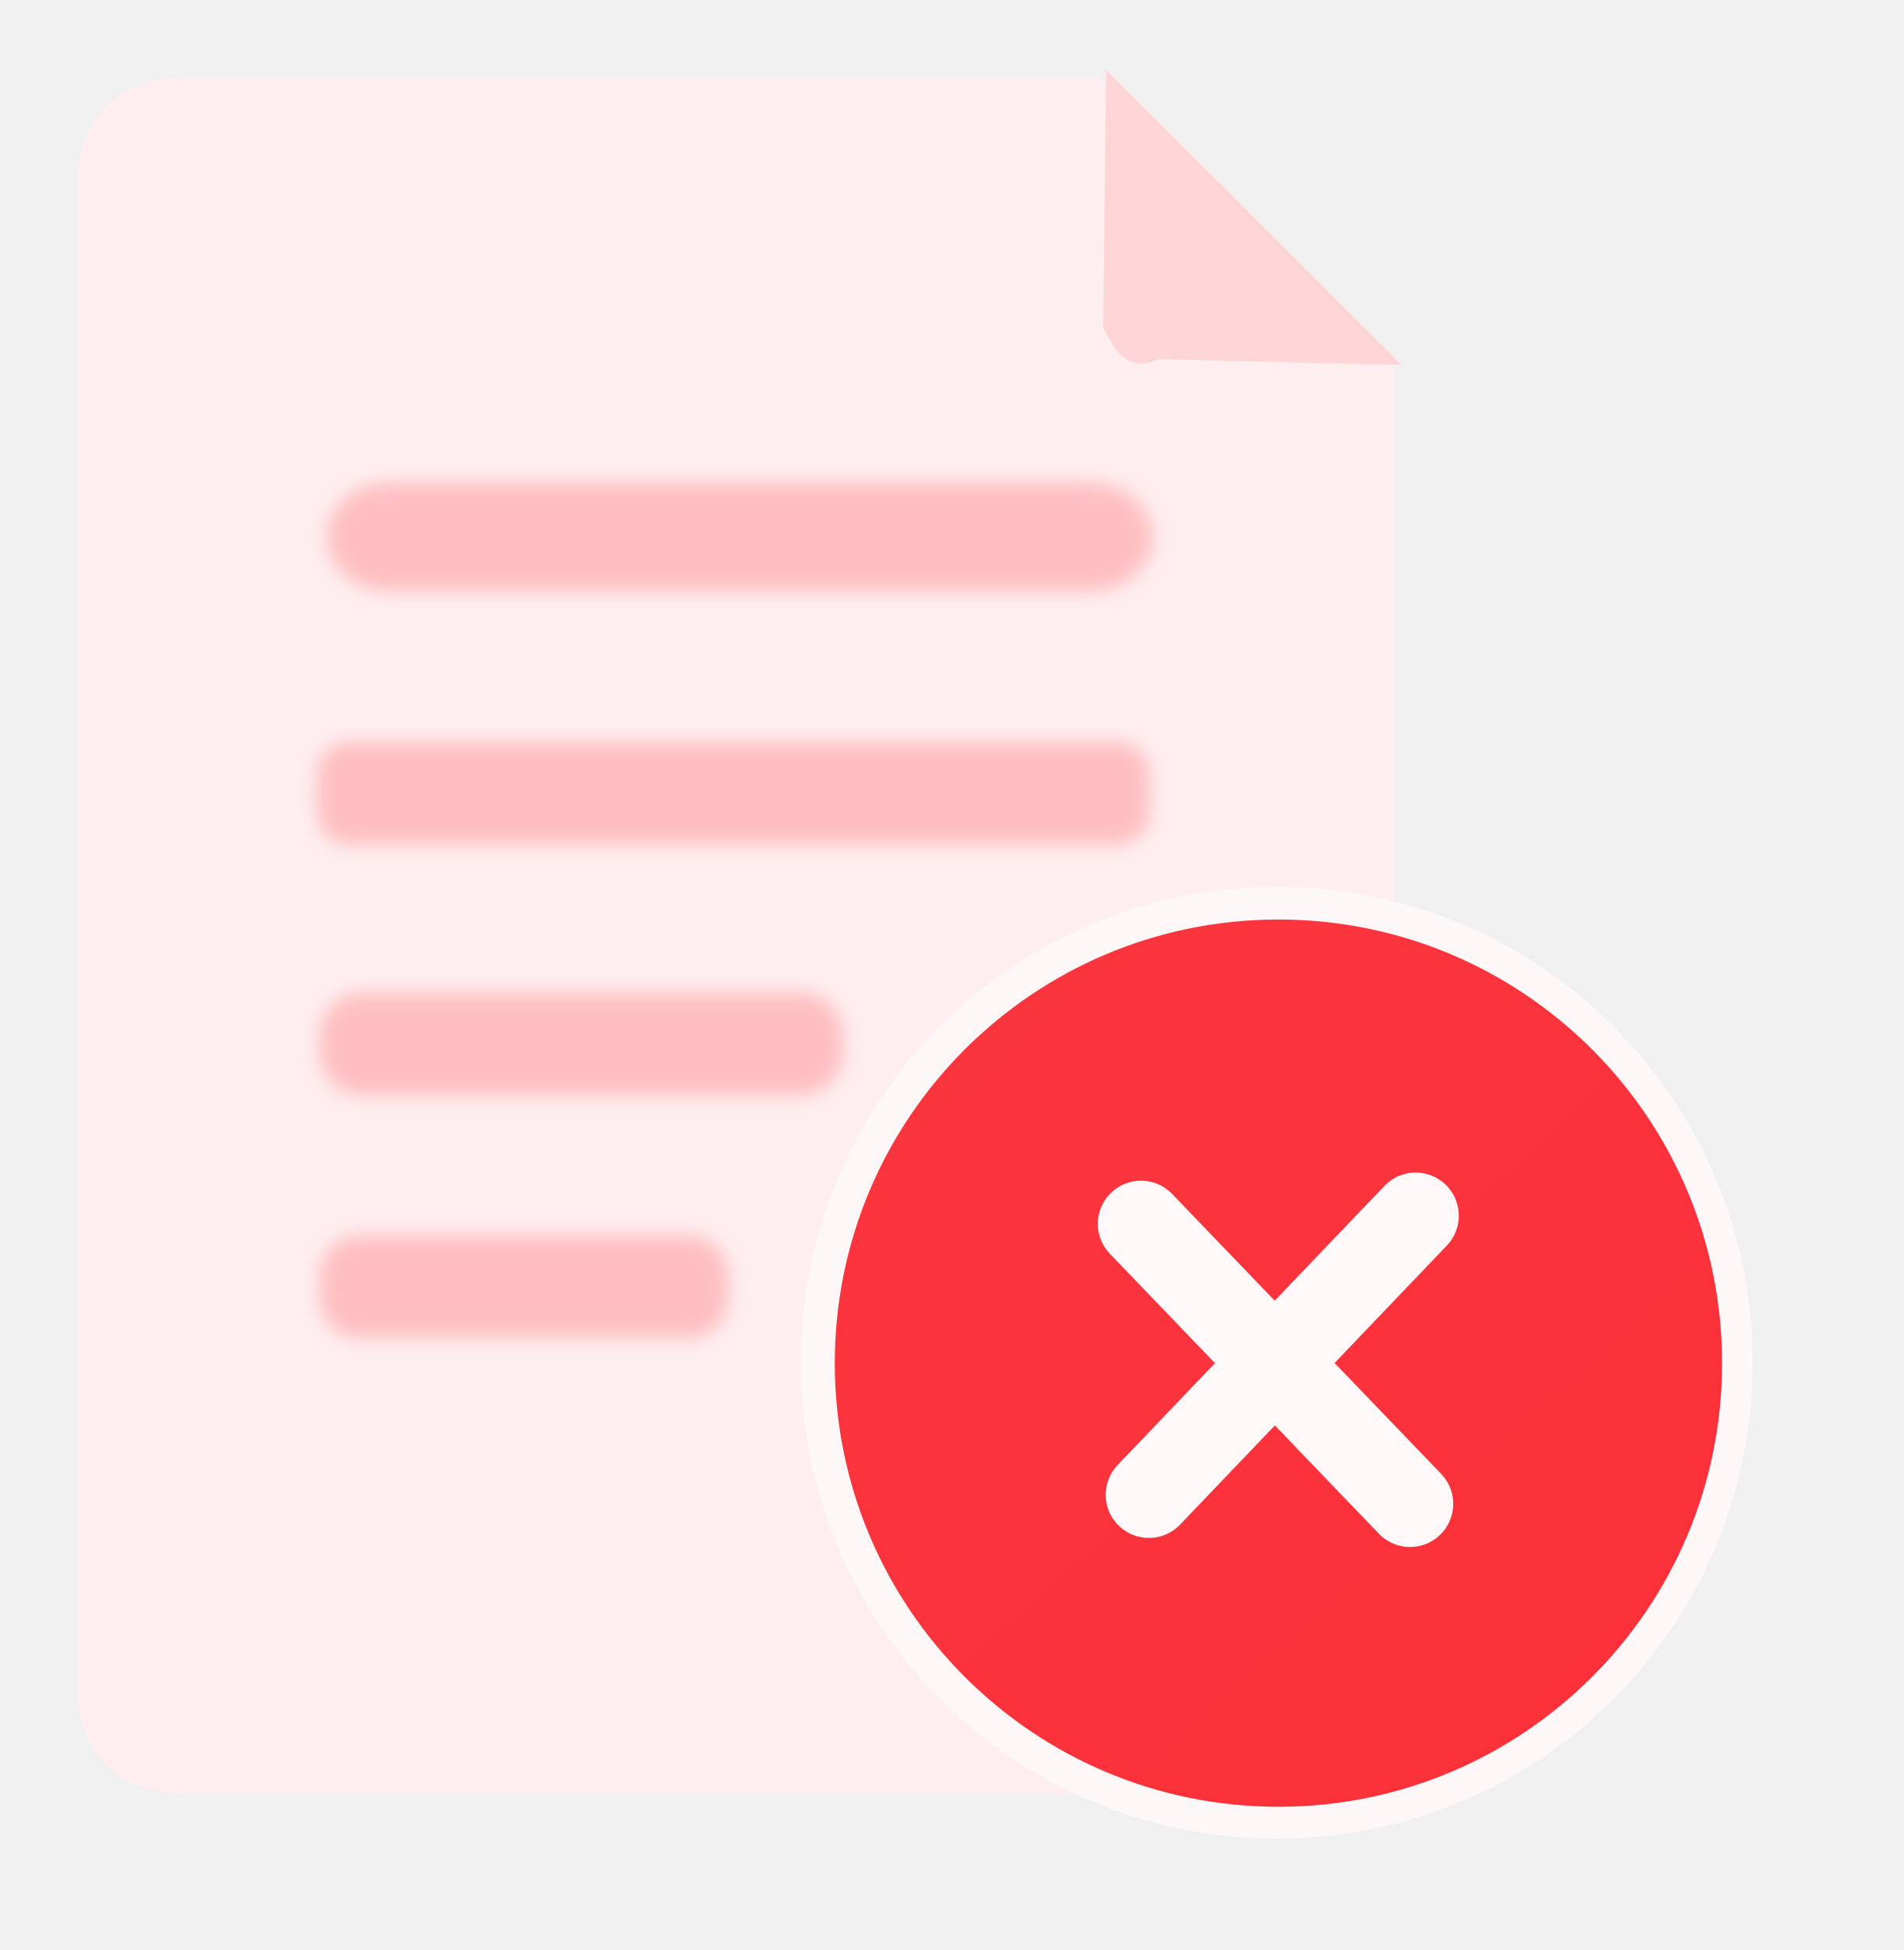
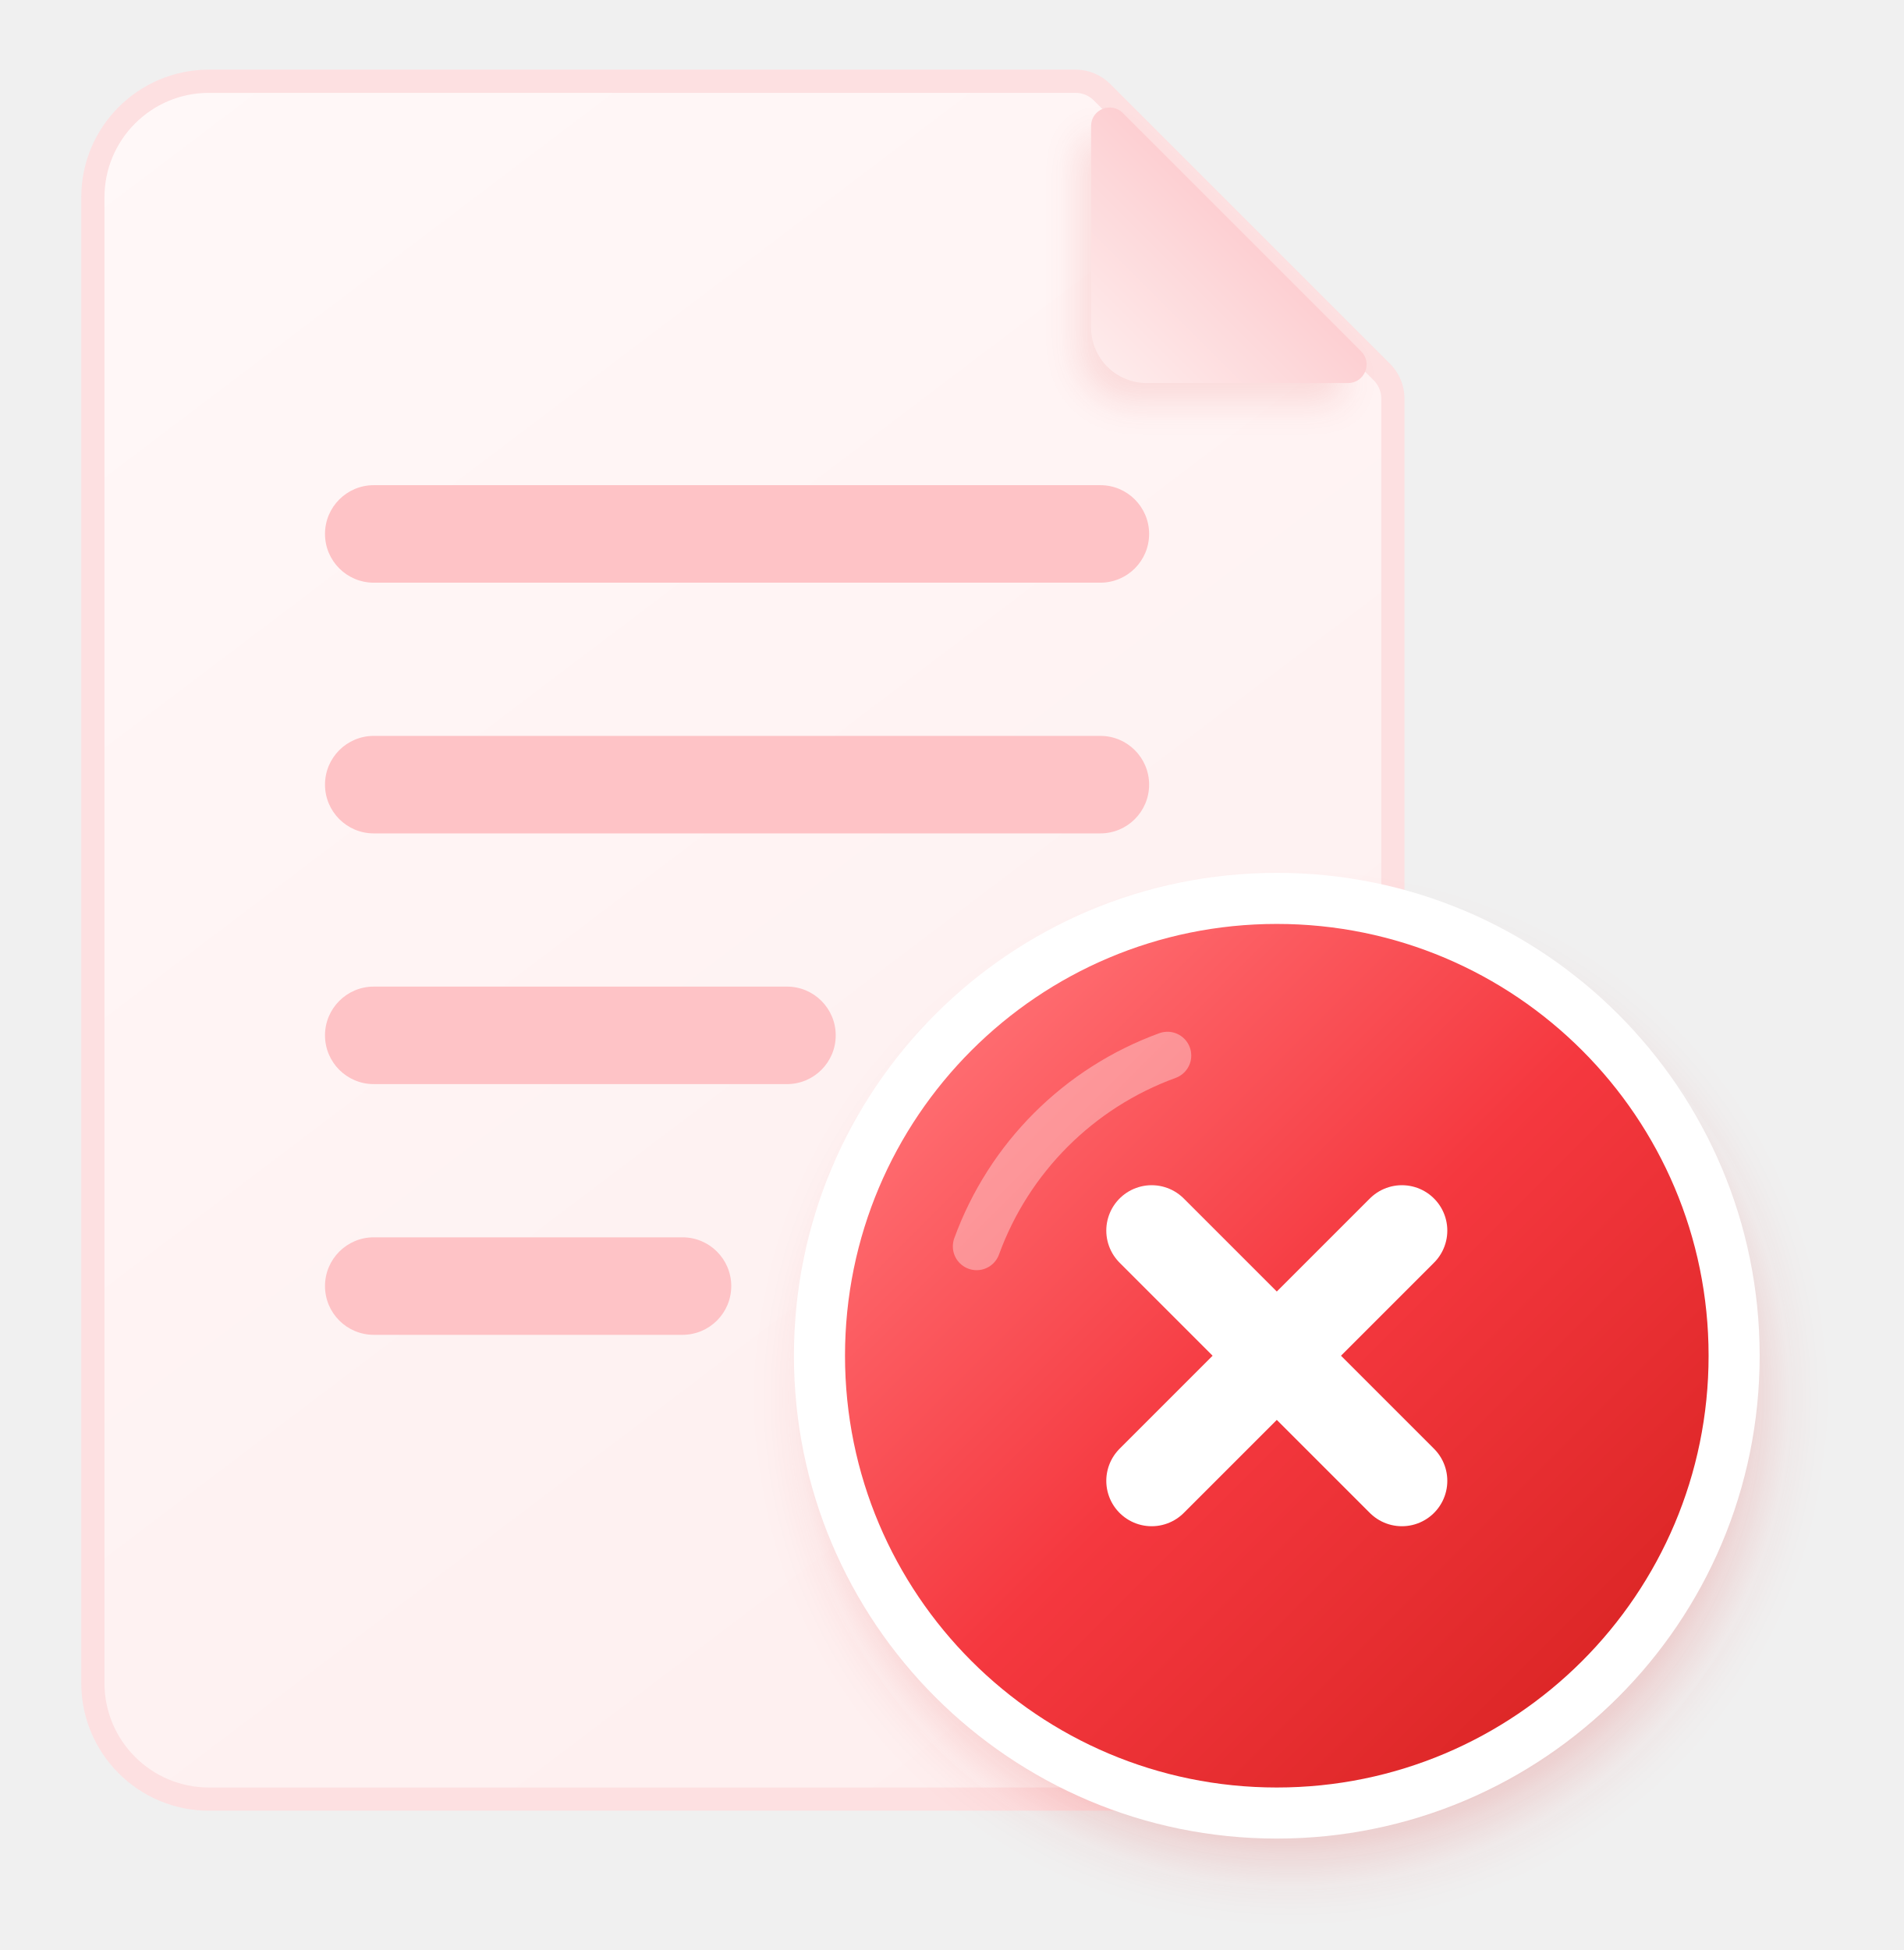
<svg xmlns="http://www.w3.org/2000/svg" viewBox="0 0 82 84" width="82" height="84">
  <defs>
-     <filter id="sfuma-righe" x="-20%" y="-50%" width="140%" height="200%">
-       <feGaussianBlur stdDeviation="0.4" />
+     <filter id="sfuma-ombra" filterUnits="userSpaceOnUse" x="0" y="0" width="82" height="84">
+       <feGaussianBlur stdDeviation="1.4" />
    </filter>
-     <linearGradient id="rosso-cerchio" gradientUnits="userSpaceOnUse" x1="38.18" y1="41.42" x2="69.72" y2="76.06">
-       <stop offset="0.05" stop-color="#FB353E" />
-       <stop offset="0.999" stop-color="#FB3039" />
+     <linearGradient id="foglio-luce" gradientUnits="userSpaceOnUse" x1="4" y1="3.5" x2="60" y2="77.5">
+       <stop offset="0" stop-color="#FFF8F8" />
+       <stop offset="1" stop-color="#FEEEEE" />
+     </linearGradient>
+     <linearGradient id="foglio-piega-luce" gradientUnits="userSpaceOnUse" x1="53.5" y1="10" x2="47" y2="16.5">
+       <stop offset="0" stop-color="#FDCFD2" />
+       <stop offset="1" stop-color="#FEEEEE" />
+     </linearGradient>
+     <filter id="sfuma-piega" x="-50%" y="-50%" width="200%" height="200%">
+       <feGaussianBlur stdDeviation="0.7" />
+     </filter>
+     <linearGradient id="badge-luce" gradientUnits="userSpaceOnUse" x1="41.05" y1="44.45" x2="68.95" y2="72.35">
+       <stop offset="0" stop-color="#FF6E72" />
+       <stop offset="0.5" stop-color="#F5383F" />
+       <stop offset="1" stop-color="#DC2626" />
    </linearGradient>
  </defs>
  <g id="foglio">
-     <path id="foglio-pagina" data-fisso="1" d="M8.4 3.3 L47.3 3.3 L60.1 16 L60.1 72.3 Q60.1 77.3 55.1 77.3 L8.4 77.3 Q3.3 77.3 3.3 72.2 L3.3 8.4 Q3.3 3.3 8.4 3.3 Z" fill="#FEEEEF" />
-     <path id="foglio-piega" d="M47.65 3.01 L60.38 15.72 L49.92 15.47 Q48.42 16.22 47.52 14.07 Z" fill="#FED5D6" />
-     <g id="foglio-righe" fill="#FEBEC1" filter="url(#sfuma-righe)">
-       <rect id="riga-1" x="14.09" y="20.8" width="35.55" height="4.65" rx="2.65" />
-       <rect id="riga-2" x="13.68" y="31.98" width="35.82" height="4.4" rx="1.34" />
-       <rect id="riga-3" x="13.78" y="42.77" width="22.52" height="4.4" rx="1.81" />
-       <rect id="riga-4" x="13.78" y="53.23" width="17.58" height="4.4" rx="1.72" />
+     <path id="foglio-carta" d="M9 3.5 L46.34 3.5 C46.76 3.5 47.17 3.67 47.47 3.97 L59.53 16.03 C59.83 16.33 60 16.74 60 17.16 L60 72.5 C60 75.26 57.76 77.5 55 77.5 L9 77.5 C6.24 77.5 4 75.26 4 72.5 L4 8.5 C4 5.74 6.24 3.5 9 3.5 Z" fill="url(#foglio-luce)" stroke="#FDE0E1" stroke-width="1" />
+     <path id="foglio-piega-ombra" d="M46.4 6.81 L46.4 15 C46.4 16.33 47.47 17.4 48.8 17.4 L56.99 17.4 C57.88 17.4 58.32 16.32 57.69 15.69 L48.11 6.11 C47.48 5.48 46.4 5.92 46.4 6.81 Z" fill="#DC2626" opacity="0.12" filter="url(#sfuma-piega)" />
+     <path id="foglio-piega" d="M47 5.43 L47 14.1 C47 15.43 48.07 16.5 49.4 16.5 L58.07 16.5 C58.78 16.5 59.14 15.64 58.63 15.13 L48.37 4.87 C47.86 4.36 47 4.72 47 5.43 Z" fill="url(#foglio-piega-luce)" />
+     <g id="foglio-righe" fill="#FEC3C6">
+       <rect id="foglio-riga-1" x="14" y="20.9" width="35.5" height="4.2" rx="2.1" />
+       <rect id="foglio-riga-2" x="14" y="31.7" width="35.5" height="4.2" rx="2.1" />
+       <rect id="foglio-riga-3" x="14" y="42.5" width="22" height="4.2" rx="2.1" />
+       <rect id="foglio-riga-4" x="14" y="53.3" width="17.5" height="4.2" rx="2.1" />
    </g>
  </g>
-   <g id="croce-tondo">
-     <circle id="alone-bianco" data-fisso="1" cx="55" cy="58.7" r="20.5" fill="#FEF7F7" />
-     <circle id="cerchio-rosso" cx="55.07" cy="58.72" r="19.11" fill="url(#rosso-cerchio)" />
-     <g id="croce" fill="none" stroke="#FEF8F9" stroke-width="3.72" stroke-linecap="round">
-       <path id="croce-discesa" d="M49.15 52.72 L60.74 64.78" />
-       <path id="croce-salita" d="M60.98 52.37 L49.49 64.39" />
+   <ellipse id="badge-ombra" cx="55.6" cy="60.2" rx="20.2" ry="19.8" fill="#DC2626" opacity="0.22" filter="url(#sfuma-ombra)" />
+   <g id="badge">
+     <circle id="badge-bordo" cx="55" cy="58.4" r="20.8" fill="#FFFFFF" />
+     <circle id="badge-disco" cx="55" cy="58.4" r="18.6" fill="url(#badge-luce)" />
+     <path id="badge-riflesso" d="M42.07 53.69 A13.76 13.76 0 0 1 50.29 45.47" fill="none" stroke="#FFFFFF" stroke-opacity="0.35" stroke-width="2.05" stroke-linecap="round" />
+     <g id="badge-simbolo">
+       <path id="badge-croce" d="M49.61 53.01 L60.39 63.79 M60.39 53.01 L49.61 63.79" fill="none" stroke="#FFFFFF" stroke-linecap="round" stroke-linejoin="round" stroke-width="3.91" />
    </g>
  </g>
</svg>
